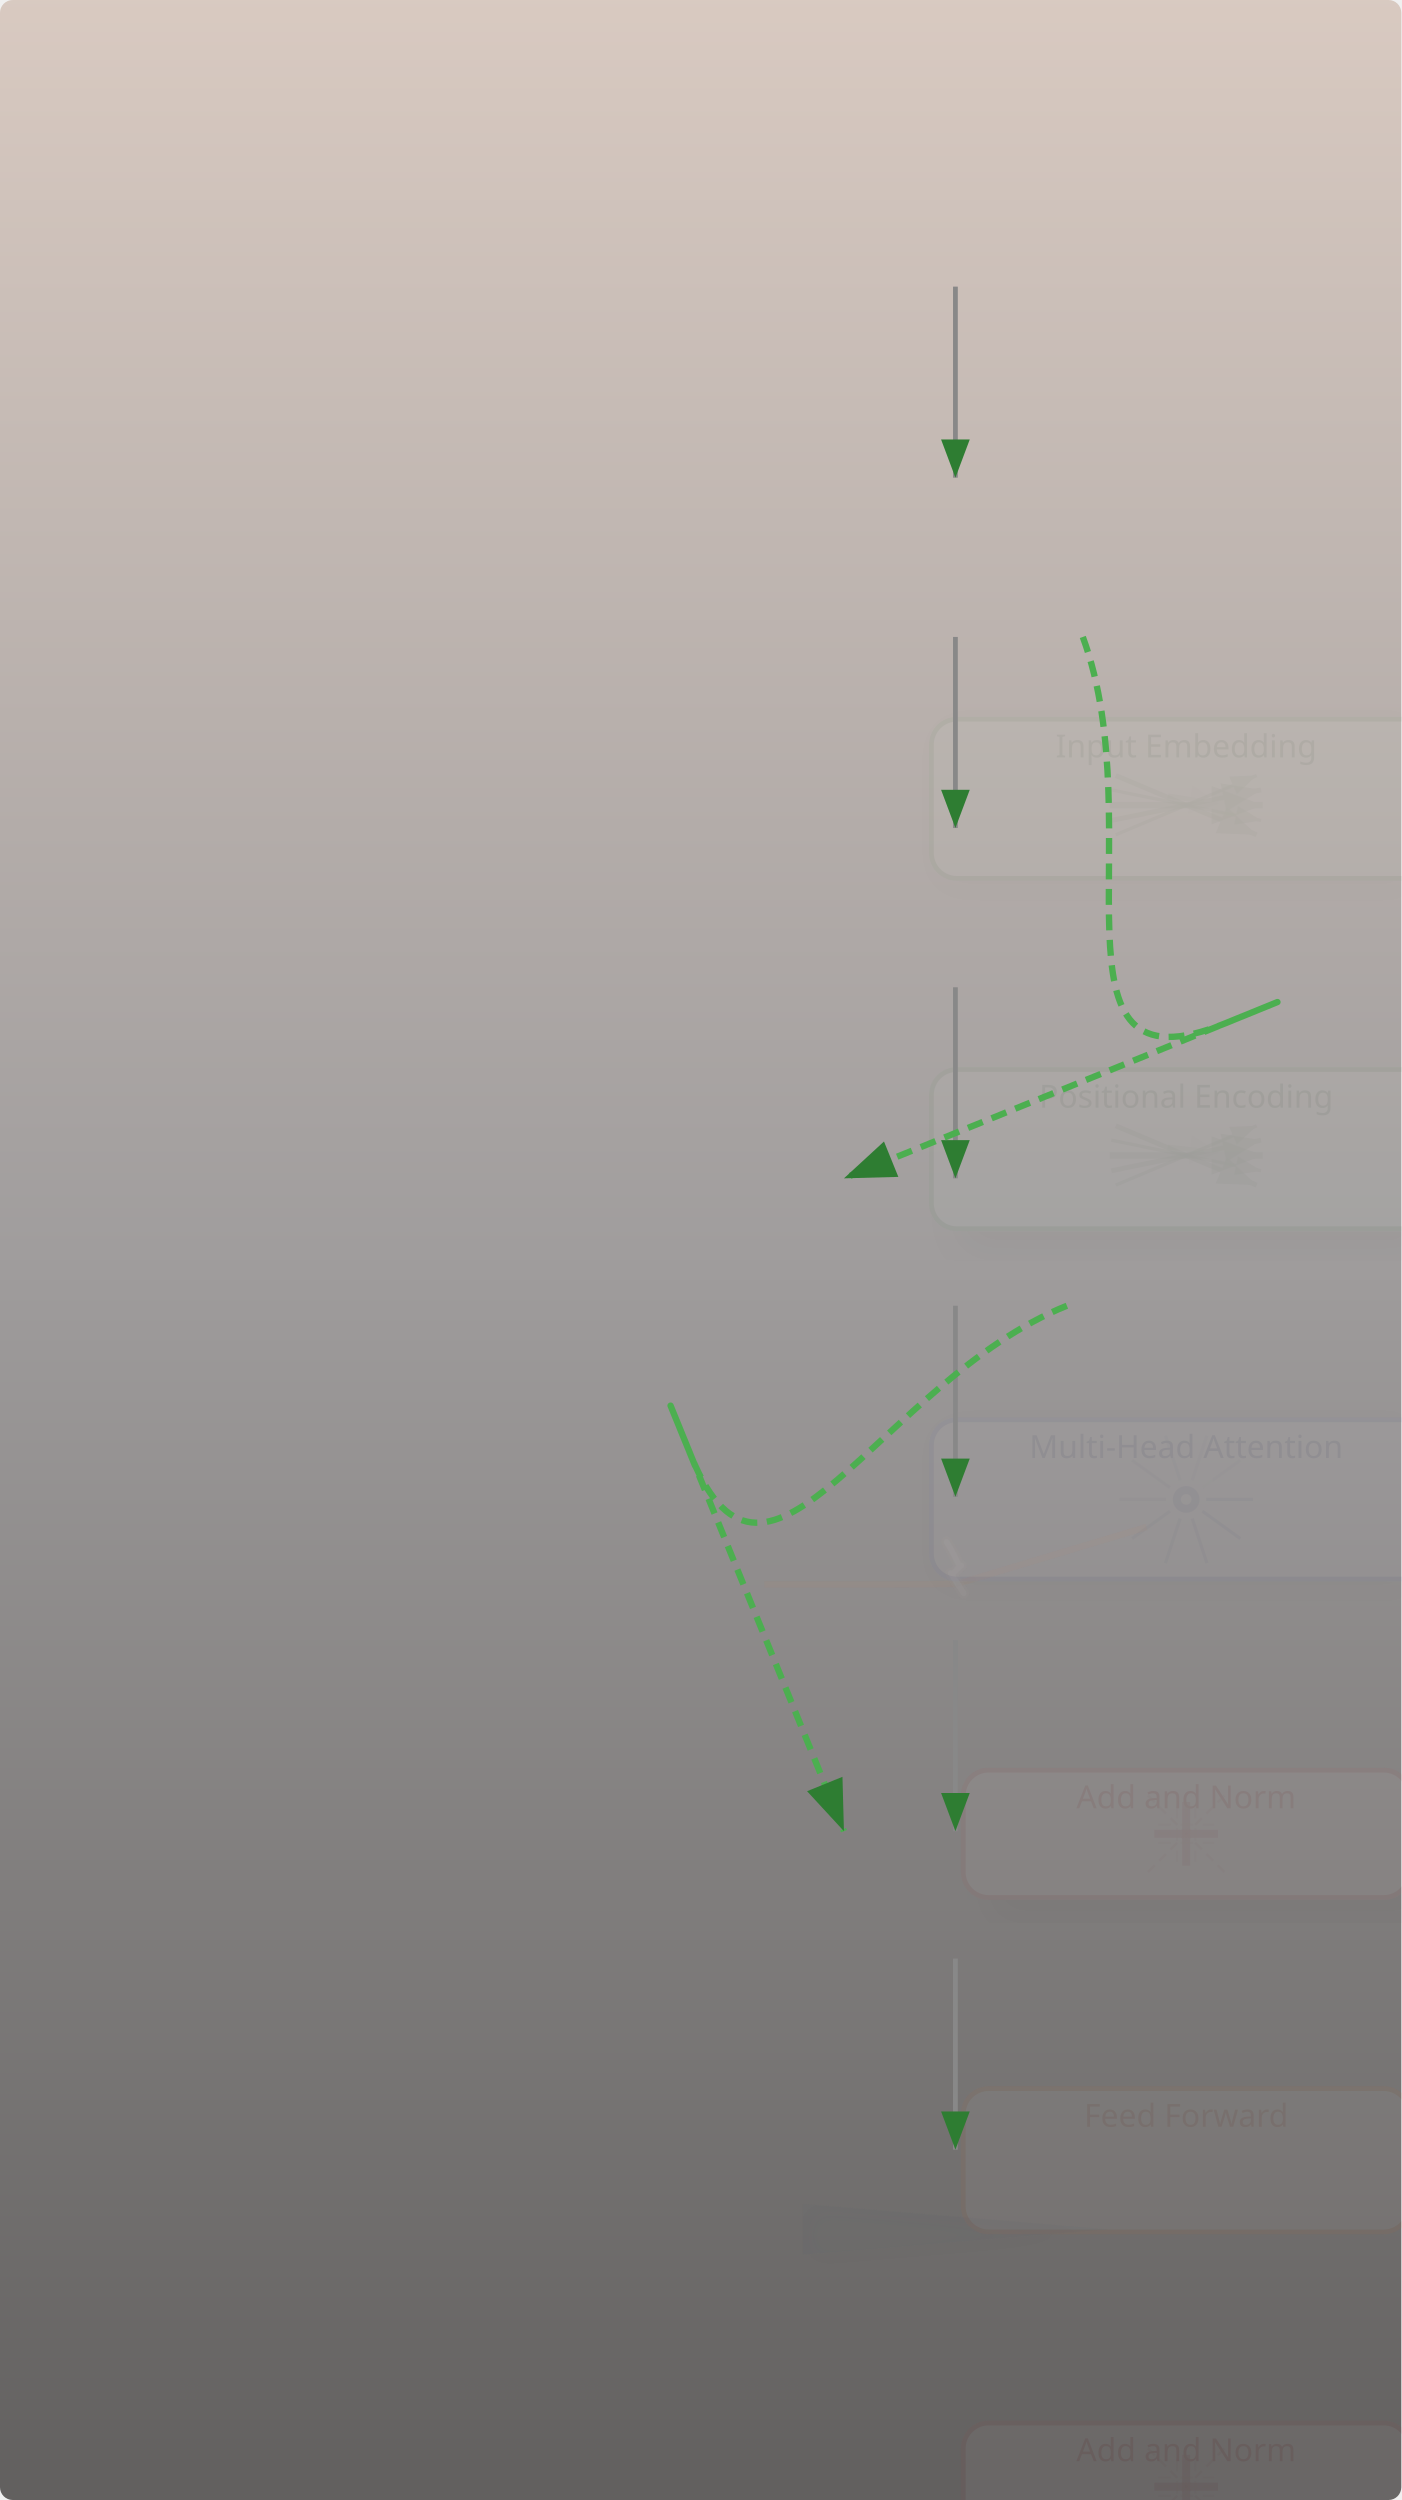
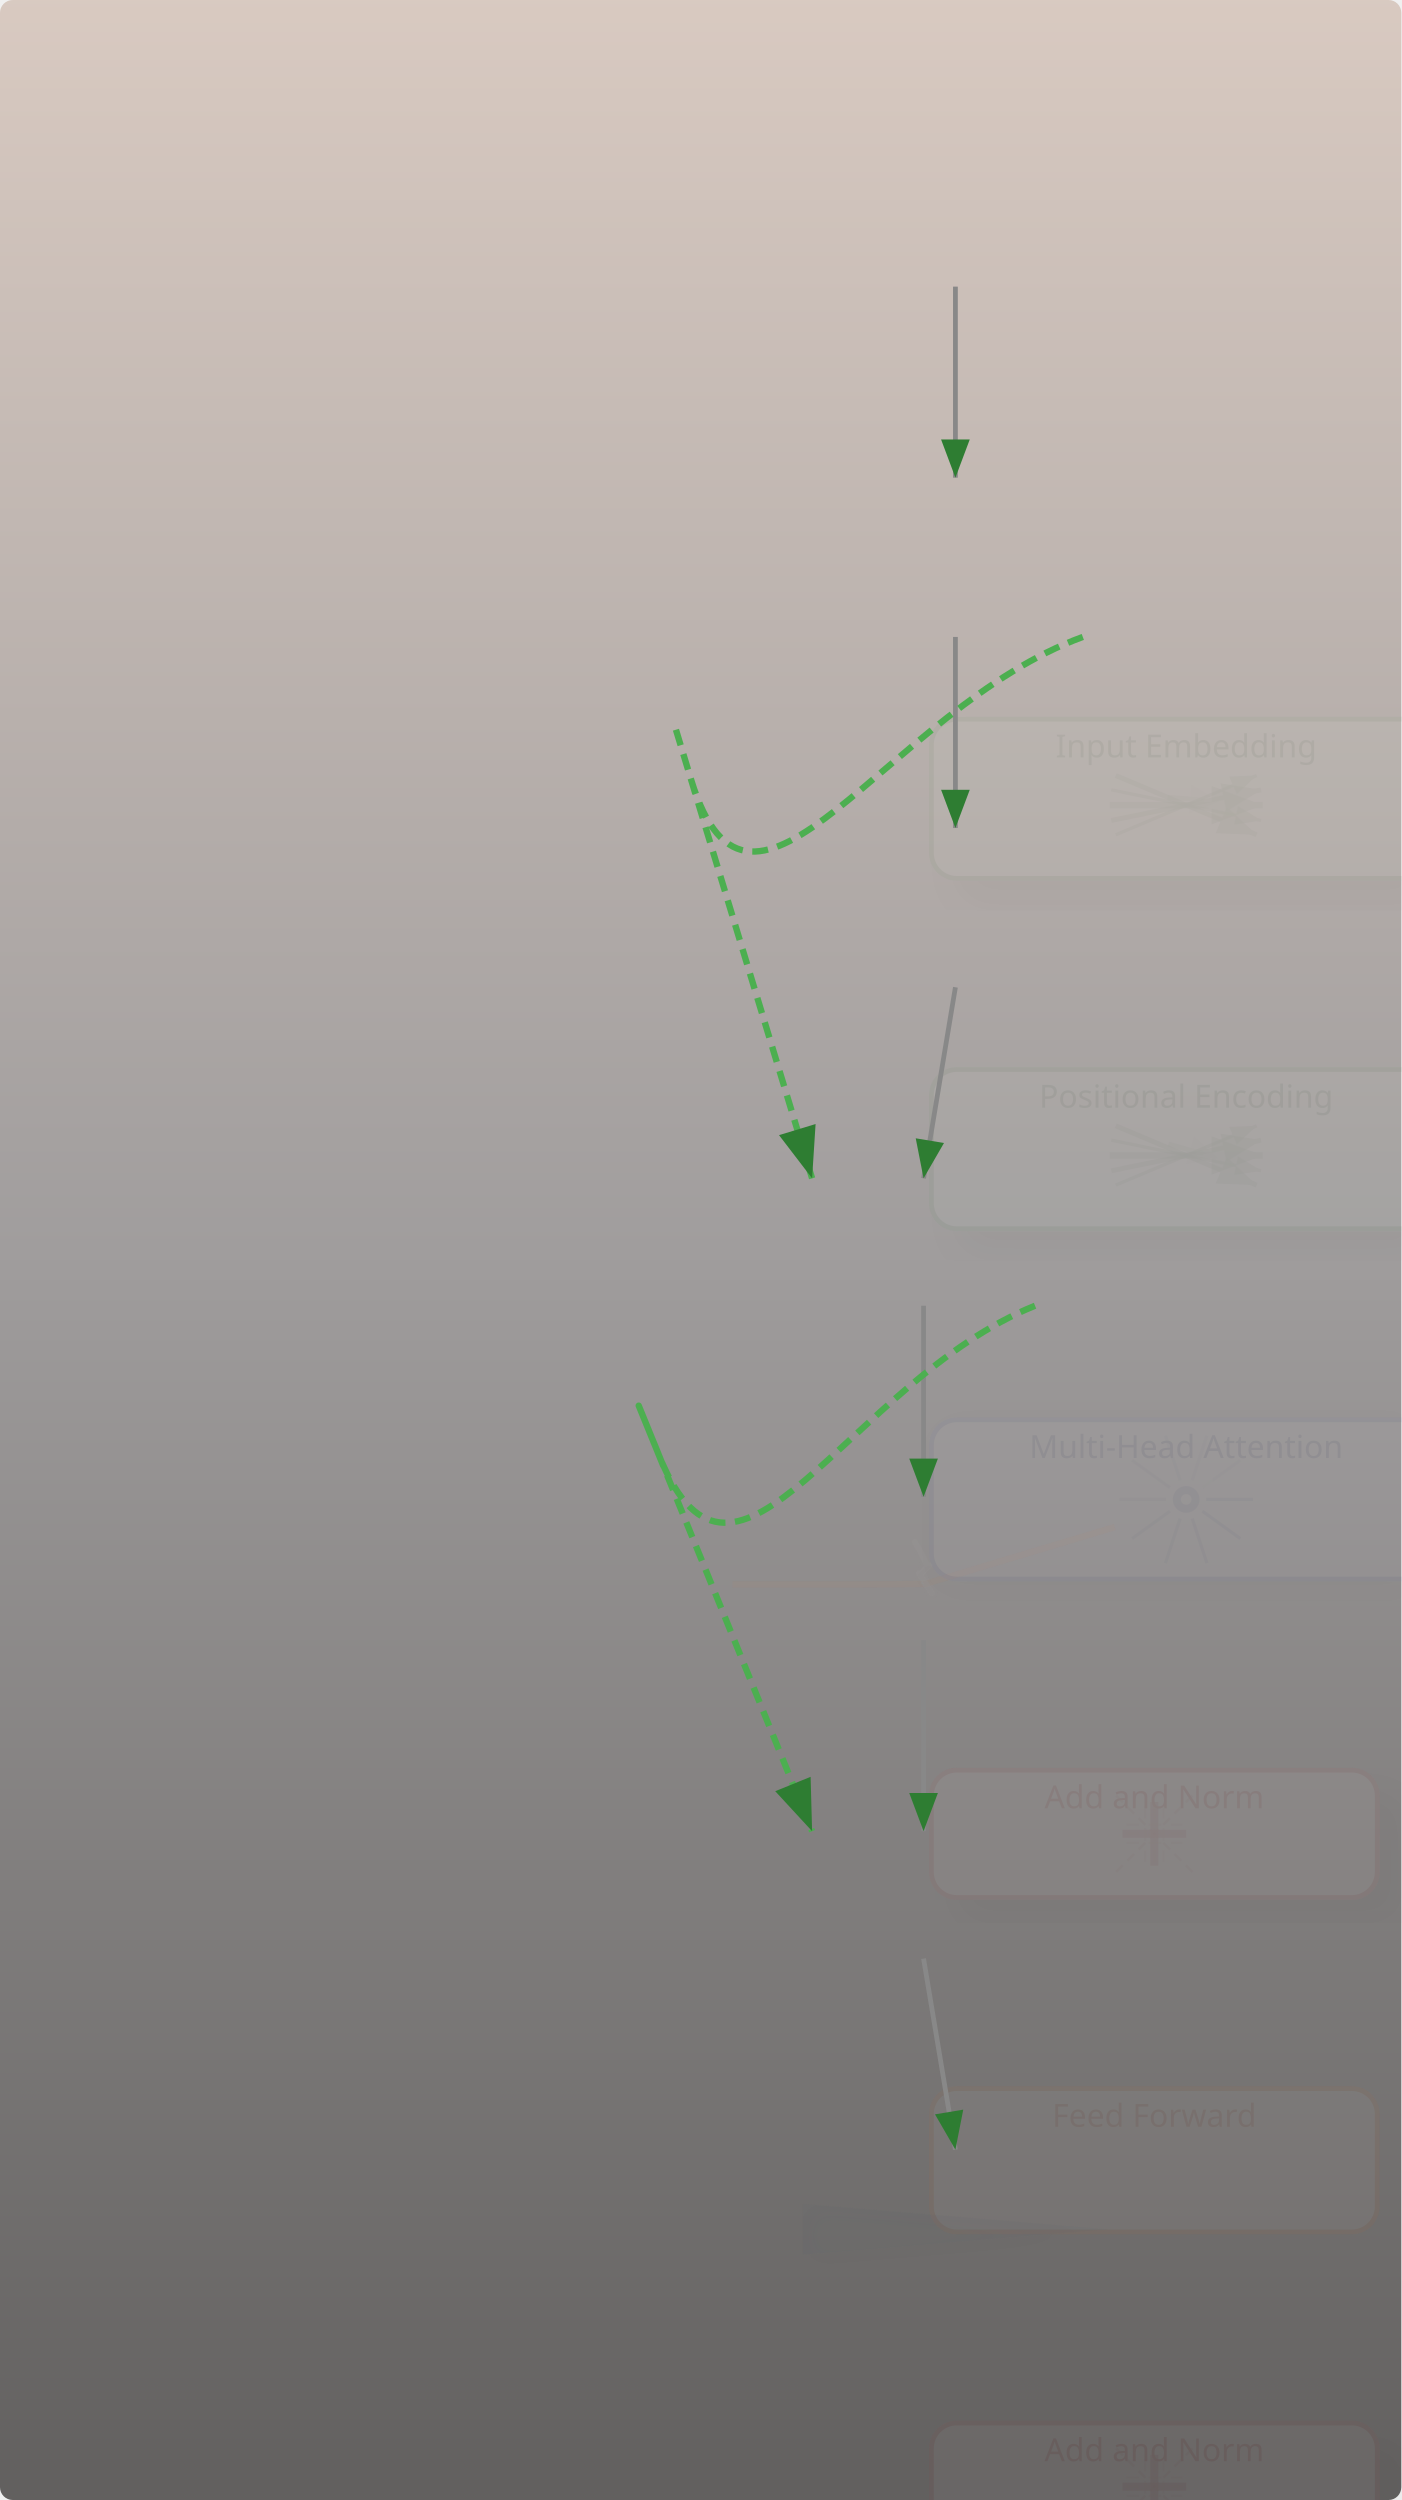
<svg xmlns="http://www.w3.org/2000/svg" viewBox="0 0 440.0 785.0" width="440.0" height="785.0" style="max-width:100%;height:auto;">
  <rect width="440.0" height="785.0" fill="url(#astro-bg-gradient)" rx="4" />
  <defs>
    <marker id="arrow-green" markerWidth="8" markerHeight="6" refX="8" refY="3" orient="auto">
      <polygon points="0 0, 8 3, 0 6" fill="#2E7D32" />
    </marker>
    <linearGradient id="astro-bg-gradient" x1="0" y1="0" x2="0" y2="1" gradientUnits="objectBoundingBox">
      <stop offset="0%" stop-color="#D9CAC1" stop-opacity="1" />
      <stop offset="50%" stop-color="#A09D9D" stop-opacity="1" />
      <stop offset="100%" stop-color="#615F5E" stop-opacity="1" />
    </linearGradient>
  </defs>
  <g id="z3-layer">
    <defs>
      <filter id="shadow-ffn" x="-20%" y="-20%" width="140%" height="140%">
        <feDropShadow dx="2.0" dy="2.0" stdDeviation="3.38" flood-color="#000000" flood-opacity="0.08" />
      </filter>
    </defs>
-     <g id="cell-ffn" data-z="3" opacity="0.05" filter="url(#shadow-ffn)" transform="translate(230.0,470.0)">
+     <g id="cell-ffn" data-z="3" opacity="0.05" filter="url(#shadow-ffn)" transform="translate(220.0,470.0)">
      <rect x="72.458" y="185.817" width="140" height="45" rx="8" fill="#FFF3E0" stroke="#E65100" stroke-width="1.5" />
      <path fill="none" stroke="#E65100" stroke-width="2" opacity="0.7" d="M 10.000,27.500 C 28.800,27.500 31.200,27.500 30.000,27.500 C 48.800,27.500 51.200,27.500 50.000,27.500 C 68.800,27.500 71.149,27.155 70.000,27.500 C 88.851,21.845 91.149,21.155 90.000,21.500 C 108.851,15.845 111.149,15.155 110.000,15.500 L 130.000,9.500" />
      <text x="142.458" y="197.817" text-anchor="middle" font-family="system-ui,sans-serif" font-size="10" fill="#BF360C">Feed Forward</text>
      <g class="decal-overlay" opacity="1.000">
-         <path d="M 67.220,14.170 C 71.214,20.553 70.878,22.274 71.850,21.570 C 69.492,23.276 69.172,24.987 68.520,23.980 L 72.590,30.270" fill="none" stroke="white" stroke-width="1.8" stroke-linecap="round" stroke-linejoin="round" opacity="0.838" />
-         <path d="M 67.220,14.170 C 71.214,20.553 70.878,22.274 71.850,21.570 C 69.492,23.276 69.172,24.987 68.520,23.980 L 72.590,30.270" fill="none" stroke="#FFE0B2" stroke-width="3.5" stroke-linecap="round" stroke-linejoin="round" opacity="0.293" />
-       </g>
-     </g>
-     <defs>
-       <filter id="shadow-input_embed" x="-20%" y="-20%" width="140%" height="140%">
-         <feDropShadow dx="2.0" dy="2.0" stdDeviation="3.75" flood-color="#000000" flood-opacity="0.35" />
-       </filter>
-     </defs>
-     <g id="cell-input_embed" data-z="3" opacity="0.05" filter="url(#shadow-input_embed)" transform="translate(220.0,40.0)">
-       <rect x="72.458" y="185.817" width="160" height="50" rx="8" fill="#E8F5E9" stroke="#2E7D32" stroke-width="1.5" />
-       <line x1="130.358" y1="222.117" x2="174.558" y2="203.517" stroke="#2E7D32" stroke-width="1.0" opacity="0.5" marker-end="url(#arrow-green)" />
-       <line x1="128.958" y1="217.617" x2="175.958" y2="208.017" stroke="#2E7D32" stroke-width="1.5" opacity="0.5" marker-end="url(#arrow-green)" />
-       <line x1="128.458" y1="212.817" x2="176.458" y2="212.817" stroke="#2E7D32" stroke-width="2.0" opacity="0.5" marker-end="url(#arrow-green)" />
-       <line x1="128.958" y1="208.017" x2="175.958" y2="217.617" stroke="#2E7D32" stroke-width="1.0" opacity="0.5" marker-end="url(#arrow-green)" />
-       <line x1="130.358" y1="203.517" x2="174.558" y2="222.117" stroke="#2E7D32" stroke-width="1.5" opacity="0.5" marker-end="url(#arrow-green)" />
-       <text x="152.458" y="197.817" text-anchor="middle" font-family="system-ui,sans-serif" font-size="10" fill="#1B5E20">Input Embedding</text>
-       <g class="decal-overlay" opacity="1.000">
-         <defs>
-           <marker id="decal-arrow-6610" markerWidth="6" markerHeight="6" refX="3" refY="3" orient="auto">
-             <path d="M0,0 L6,3 L0,6 Z" fill="#2E7D32" opacity="0.350" />
-           </marker>
-         </defs>
-         <line x1="146.748" y1="209.927" x2="158.168" y2="211.707" stroke="#2E7D32" stroke-width="1.5" opacity="0.350" marker-end="url(#decal-arrow-6610)" />
+         <path d="M 67.220,14.170 C 71.214,20.553 70.878,22.274 71.850,21.570 C 69.492,23.276 69.172,24.987 68.520,23.980 L 72.590,30.270" fill="none" stroke="white" stroke-width="1.8" stroke-linecap="round" stroke-linejoin="round" opacity="0.300" />
+         <path d="M 67.220,14.170 C 71.214,20.553 70.878,22.274 71.850,21.570 C 69.492,23.276 69.172,24.987 68.520,23.980 L 72.590,30.270" fill="none" stroke="#FFE0B2" stroke-width="3.5" stroke-linecap="round" stroke-linejoin="round" opacity="0.105" />
      </g>
    </g>
    <defs>
      <filter id="shadow-output" x="-20%" y="-20%" width="140%" height="140%">
        <feDropShadow dx="2.0" dy="2.0" stdDeviation="3.75" flood-color="#000000" flood-opacity="0.35" />
      </filter>
    </defs>
    <g id="cell-output" data-z="3" opacity="0.094" filter="url(#shadow-output)" transform="translate(220.0,675.0)">
      <rect x="72.458" y="185.817" width="160" height="50" rx="8" fill="#ECEFF1" stroke="#455A64" stroke-width="1.5" />
      <polygon points="32.0,17.0 128.0,25.0 32.0,33.0" fill="#455A64" opacity="0.5" />
      <text x="152.458" y="197.817" text-anchor="middle" font-family="system-ui,sans-serif" font-size="10" fill="#263238">Output</text>
    </g>
    <defs>
      <filter id="shadow-self_attn" x="-20%" y="-20%" width="140%" height="140%">
        <feDropShadow dx="2.0" dy="2.0" stdDeviation="3.75" flood-color="#000000" flood-opacity="0.35" />
      </filter>
    </defs>
    <g id="cell-self_attn" data-z="3" opacity="0.05" filter="url(#shadow-self_attn)" transform="translate(220.0,260.0)">
      <rect x="72.458" y="185.817" width="160" height="50" rx="8" fill="#E8EAF6" stroke="#3F51B5" stroke-width="1.5" />
      <line x1="158.758" y1="210.817" x2="173.458" y2="210.817" stroke="#3F51B5" stroke-width="1" opacity="0.60" />
      <line x1="157.558" y1="214.517" x2="169.458" y2="223.117" stroke="#3F51B5" stroke-width="1" opacity="0.56" />
      <line x1="154.358" y1="216.817" x2="158.958" y2="230.817" stroke="#3F51B5" stroke-width="1" opacity="0.52" />
      <line x1="150.558" y1="216.817" x2="145.958" y2="230.817" stroke="#3F51B5" stroke-width="1" opacity="0.47" />
      <line x1="147.358" y1="214.517" x2="135.458" y2="223.117" stroke="#3F51B5" stroke-width="1" opacity="0.43" />
      <line x1="146.158" y1="210.817" x2="131.458" y2="210.817" stroke="#3F51B5" stroke-width="1" opacity="0.39" />
      <line x1="147.358" y1="207.117" x2="135.458" y2="198.517" stroke="#3F51B5" stroke-width="1" opacity="0.35" />
      <line x1="150.558" y1="204.817" x2="145.958" y2="190.817" stroke="#3F51B5" stroke-width="1" opacity="0.31" />
      <line x1="154.358" y1="204.817" x2="158.958" y2="190.817" stroke="#3F51B5" stroke-width="1" opacity="0.26" />
      <line x1="157.558" y1="207.117" x2="169.458" y2="198.517" stroke="#3F51B5" stroke-width="1" opacity="0.22" />
      <circle cx="152.458" cy="210.817" r="4.2" fill="#3F51B5" opacity="0.7" />
      <circle cx="152.458" cy="210.817" r="1.68" fill="#E8EAF6" />
      <text x="152.458" y="197.817" text-anchor="middle" font-family="system-ui,sans-serif" font-size="10" fill="#1A237E">Multi-Head Attention</text>
      <g class="decal-overlay" opacity="1.000">
        <circle cx="158.338" cy="204.937" r="2.52" fill="white" opacity="0.450" />
        <circle cx="160.858" cy="207.457" r="1.13" fill="white" opacity="0.225" />
      </g>
    </g>
  </g>
  <g id="z5-layer">
    <defs>
      <filter id="shadow-pos_encode" x="-20%" y="-20%" width="140%" height="140%">
        <feDropShadow dx="8.0" dy="8.0" stdDeviation="5.35" flood-color="#000000" flood-opacity="0.55" />
      </filter>
    </defs>
    <g id="cell-pos_encode" data-z="5" opacity="0.05" filter="url(#shadow-pos_encode)" transform="translate(220.0,150.0)">
      <rect x="72.458" y="185.817" width="160" height="50" rx="8" fill="#E8F5E9" stroke="#2E7D32" stroke-width="1.5" />
      <line x1="130.358" y1="222.117" x2="174.558" y2="203.517" stroke="#2E7D32" stroke-width="1.0" opacity="0.5" marker-end="url(#arrow-green)" />
      <line x1="128.958" y1="217.617" x2="175.958" y2="208.017" stroke="#2E7D32" stroke-width="1.5" opacity="0.5" marker-end="url(#arrow-green)" />
      <line x1="128.458" y1="212.817" x2="176.458" y2="212.817" stroke="#2E7D32" stroke-width="2.0" opacity="0.5" marker-end="url(#arrow-green)" />
      <line x1="128.958" y1="208.017" x2="175.958" y2="217.617" stroke="#2E7D32" stroke-width="1.0" opacity="0.5" marker-end="url(#arrow-green)" />
      <line x1="130.358" y1="203.517" x2="174.558" y2="222.117" stroke="#2E7D32" stroke-width="1.5" opacity="0.5" marker-end="url(#arrow-green)" />
      <text x="152.458" y="197.817" text-anchor="middle" font-family="system-ui,sans-serif" font-size="10" fill="#1B5E20">Positional Encoding</text>
      <g class="decal-overlay" opacity="1.000">
        <defs>
-           <marker id="decal-arrow-391" markerWidth="6" markerHeight="6" refX="3" refY="3" orient="auto">
+           <marker id="decal-arrow-3022" markerWidth="6" markerHeight="6" refX="3" refY="3" orient="auto">
            <path d="M0,0 L6,3 L0,6 Z" fill="#2E7D32" opacity="0.350" />
          </marker>
        </defs>
-         <line x1="146.718" y1="210.197" x2="158.198" y2="211.437" stroke="#2E7D32" stroke-width="1.5" opacity="0.350" marker-end="url(#decal-arrow-391)" />
+         <line x1="146.908" y1="209.237" x2="158.008" y2="212.397" stroke="#2E7D32" stroke-width="1.5" opacity="0.350" marker-end="url(#decal-arrow-3022)" />
+       </g>
+     </g>
+     <defs>
+       <filter id="shadow-input_embed" x="-20%" y="-20%" width="140%" height="140%">
+         <feDropShadow dx="8.0" dy="8.0" stdDeviation="5.35" flood-color="#000000" flood-opacity="0.55" />
+       </filter>
+     </defs>
+     <g id="cell-input_embed" data-z="5" opacity="0.05" filter="url(#shadow-input_embed)" transform="translate(220.0,40.0)">
+       <rect x="72.458" y="185.817" width="160" height="50" rx="8" fill="#E8F5E9" stroke="#2E7D32" stroke-width="1.5" />
+       <line x1="130.358" y1="222.117" x2="174.558" y2="203.517" stroke="#2E7D32" stroke-width="1.0" opacity="0.5" marker-end="url(#arrow-green)" />
+       <line x1="128.958" y1="217.617" x2="175.958" y2="208.017" stroke="#2E7D32" stroke-width="1.5" opacity="0.5" marker-end="url(#arrow-green)" />
+       <line x1="128.458" y1="212.817" x2="176.458" y2="212.817" stroke="#2E7D32" stroke-width="2.0" opacity="0.5" marker-end="url(#arrow-green)" />
+       <line x1="128.958" y1="208.017" x2="175.958" y2="217.617" stroke="#2E7D32" stroke-width="1.0" opacity="0.5" marker-end="url(#arrow-green)" />
+       <line x1="130.358" y1="203.517" x2="174.558" y2="222.117" stroke="#2E7D32" stroke-width="1.5" opacity="0.5" marker-end="url(#arrow-green)" />
+       <text x="152.458" y="197.817" text-anchor="middle" font-family="system-ui,sans-serif" font-size="10" fill="#1B5E20">Input Embedding</text>
+       <g class="decal-overlay" opacity="1.000">
+         <defs>
+           <marker id="decal-arrow-3158" markerWidth="6" markerHeight="6" refX="3" refY="3" orient="auto">
+             <path d="M0,0 L6,3 L0,6 Z" fill="#2E7D32" opacity="0.350" />
+           </marker>
+         </defs>
+         <line x1="146.698" y1="210.357" x2="158.218" y2="211.277" stroke="#2E7D32" stroke-width="1.5" opacity="0.350" marker-end="url(#decal-arrow-3158)" />
      </g>
    </g>
    <defs>
      <filter id="shadow-add_norm1" x="-20%" y="-20%" width="140%" height="140%">
        <feDropShadow dx="8.0" dy="8.0" stdDeviation="4.6" flood-color="#000000" flood-opacity="0.55" />
      </filter>
    </defs>
-     <g id="cell-add_norm1" data-z="5" opacity="0.05" filter="url(#shadow-add_norm1)" transform="translate(230.0,370.0)">
+     <g id="cell-add_norm1" data-z="5" opacity="0.05" filter="url(#shadow-add_norm1)" transform="translate(220.0,370.0)">
      <rect x="72.458" y="185.817" width="140" height="40" rx="8" fill="#FCE4EC" stroke="#C62828" stroke-width="1.5" />
      <line x1="132.458" y1="205.817" x2="152.458" y2="205.817" stroke="#C62828" stroke-width="2.5" opacity="0.6" />
      <line x1="142.458" y1="195.817" x2="142.458" y2="215.817" stroke="#C62828" stroke-width="2.5" opacity="0.6" />
      <line x1="130.458" y1="193.817" x2="142.458" y2="205.817" stroke="#C62828" stroke-width="0.8" opacity="0.3" stroke-dasharray="3,2" />
      <line x1="154.458" y1="193.817" x2="142.458" y2="205.817" stroke="#C62828" stroke-width="0.8" opacity="0.3" stroke-dasharray="3,2" />
      <line x1="130.458" y1="217.817" x2="142.458" y2="205.817" stroke="#C62828" stroke-width="0.8" opacity="0.3" stroke-dasharray="3,2" />
      <line x1="154.458" y1="217.817" x2="142.458" y2="205.817" stroke="#C62828" stroke-width="0.8" opacity="0.3" stroke-dasharray="3,2" />
      <text x="142.458" y="197.817" text-anchor="middle" font-family="system-ui,sans-serif" font-size="10" fill="#B71C1C">Add and Norm</text>
      <g class="decal-overlay" opacity="1.000">
        <line x1="133.658" y1="202.937" x2="151.258" y2="202.937" stroke="#C62828" stroke-width="0.7" opacity="0.200" stroke-dasharray="4,3" />
        <line x1="133.658" y1="205.817" x2="151.258" y2="205.817" stroke="#C62828" stroke-width="0.7" opacity="0.200" stroke-dasharray="4,3" />
        <line x1="133.658" y1="208.697" x2="151.258" y2="208.697" stroke="#C62828" stroke-width="0.7" opacity="0.200" stroke-dasharray="4,3" />
        <line x1="139.578" y1="197.017" x2="139.578" y2="214.617" stroke="#C62828" stroke-width="0.7" opacity="0.200" stroke-dasharray="4,3" />
        <line x1="142.458" y1="197.017" x2="142.458" y2="214.617" stroke="#C62828" stroke-width="0.7" opacity="0.200" stroke-dasharray="4,3" />
        <line x1="145.338" y1="197.017" x2="145.338" y2="214.617" stroke="#C62828" stroke-width="0.7" opacity="0.200" stroke-dasharray="4,3" />
      </g>
    </g>
    <defs>
      <filter id="shadow-add_norm2" x="-20%" y="-20%" width="140%" height="140%">
        <feDropShadow dx="8.0" dy="8.0" stdDeviation="4.6" flood-color="#000000" flood-opacity="0.55" />
      </filter>
    </defs>
-     <g id="cell-add_norm2" data-z="5" opacity="0.05" filter="url(#shadow-add_norm2)" transform="translate(230.0,575.0)">
+     <g id="cell-add_norm2" data-z="5" opacity="0.05" filter="url(#shadow-add_norm2)" transform="translate(220.0,575.0)">
      <rect x="72.458" y="185.817" width="140" height="40" rx="8" fill="#FCE4EC" stroke="#C62828" stroke-width="1.5" />
      <line x1="132.458" y1="205.817" x2="152.458" y2="205.817" stroke="#C62828" stroke-width="2.5" opacity="0.6" />
      <line x1="142.458" y1="195.817" x2="142.458" y2="215.817" stroke="#C62828" stroke-width="2.5" opacity="0.6" />
      <line x1="130.458" y1="193.817" x2="142.458" y2="205.817" stroke="#C62828" stroke-width="0.8" opacity="0.3" stroke-dasharray="3,2" />
      <line x1="154.458" y1="193.817" x2="142.458" y2="205.817" stroke="#C62828" stroke-width="0.8" opacity="0.3" stroke-dasharray="3,2" />
      <line x1="130.458" y1="217.817" x2="142.458" y2="205.817" stroke="#C62828" stroke-width="0.8" opacity="0.3" stroke-dasharray="3,2" />
      <line x1="154.458" y1="217.817" x2="142.458" y2="205.817" stroke="#C62828" stroke-width="0.8" opacity="0.3" stroke-dasharray="3,2" />
      <text x="142.458" y="197.817" text-anchor="middle" font-family="system-ui,sans-serif" font-size="10" fill="#B71C1C">Add and Norm</text>
      <g class="decal-overlay" opacity="1.000">
        <line x1="133.658" y1="202.937" x2="151.258" y2="202.937" stroke="#C62828" stroke-width="0.7" opacity="0.200" stroke-dasharray="4,3" />
        <line x1="133.658" y1="205.817" x2="151.258" y2="205.817" stroke="#C62828" stroke-width="0.7" opacity="0.200" stroke-dasharray="4,3" />
        <line x1="133.658" y1="208.697" x2="151.258" y2="208.697" stroke="#C62828" stroke-width="0.7" opacity="0.200" stroke-dasharray="4,3" />
        <line x1="139.578" y1="197.017" x2="139.578" y2="214.617" stroke="#C62828" stroke-width="0.7" opacity="0.200" stroke-dasharray="4,3" />
        <line x1="142.458" y1="197.017" x2="142.458" y2="214.617" stroke="#C62828" stroke-width="0.7" opacity="0.200" stroke-dasharray="4,3" />
        <line x1="145.338" y1="197.017" x2="145.338" y2="214.617" stroke="#C62828" stroke-width="0.7" opacity="0.200" stroke-dasharray="4,3" />
      </g>
    </g>
  </g>
  <g id="edges-layer" style="pointer-events:none;">
    <path d="M300.0,90.0 L300.0,150.0" stroke="#888" stroke-width="1.5" fill="none" marker-end="url(#arrow-green)" />
    <path d="M300.0,200.0 L300.0,260.0" stroke="#888" stroke-width="1.5" fill="none" marker-end="url(#arrow-green)" />
-     <path d="M300.0,310.0 L300.0,370.0" stroke="#888" stroke-width="1.5" fill="none" marker-end="url(#arrow-green)" />
-     <path d="M300.0,410.0 L300.0,470.0" stroke="#888" stroke-width="1.5" fill="none" marker-end="url(#arrow-green)" />
-     <path d="M300.0,515.0 L300.0,575.0" stroke="#888" stroke-width="1.5" fill="none" marker-end="url(#arrow-green)" />
-     <path d="M300.0,615.0 L300.0,675.0" stroke="#888" stroke-width="1.5" fill="none" marker-end="url(#arrow-green)" />
-     <path d="M340.0,200.0 C362.4,260.7 324.9,345.7 384.8,321.3 S324.9,345.7 265.0,370.0" stroke="#4CAF50" stroke-width="2" fill="none" stroke-dasharray="5,3" marker-end="url(#arrow-green)" />
-     <path d="M335.0,410.0 C276.1,433.7 241.1,516.2 217.1,457.4 S241.1,516.2 265.0,575.0" stroke="#4CAF50" stroke-width="2" fill="none" stroke-dasharray="5,3" marker-end="url(#arrow-green)" />
+     <path d="M300.0,310.0 L290.0,370.0" stroke="#888" stroke-width="1.5" fill="none" marker-end="url(#arrow-green)" />
+     <path d="M290.0,410.0 L290.0,470.0" stroke="#888" stroke-width="1.5" fill="none" marker-end="url(#arrow-green)" />
+     <path d="M290.0,515.0 L290.0,575.0" stroke="#888" stroke-width="1.5" fill="none" marker-end="url(#arrow-green)" />
+     <path d="M290.0,615.0 L300.0,675.0" stroke="#888" stroke-width="1.5" fill="none" marker-end="url(#arrow-green)" />
+     <path d="M340.0,200.0 C278.5,222.4 236.0,307.4 217.0,244.8 S236.0,307.4 255.0,370.0" stroke="#4CAF50" stroke-width="2" fill="none" stroke-dasharray="5,3" marker-end="url(#arrow-green)" />
+     <path d="M325.0,410.0 C266.1,433.7 231.1,516.2 207.1,457.4 S231.1,516.2 255.0,575.0" stroke="#4CAF50" stroke-width="2" fill="none" stroke-dasharray="5,3" marker-end="url(#arrow-green)" />
  </g>
</svg>
